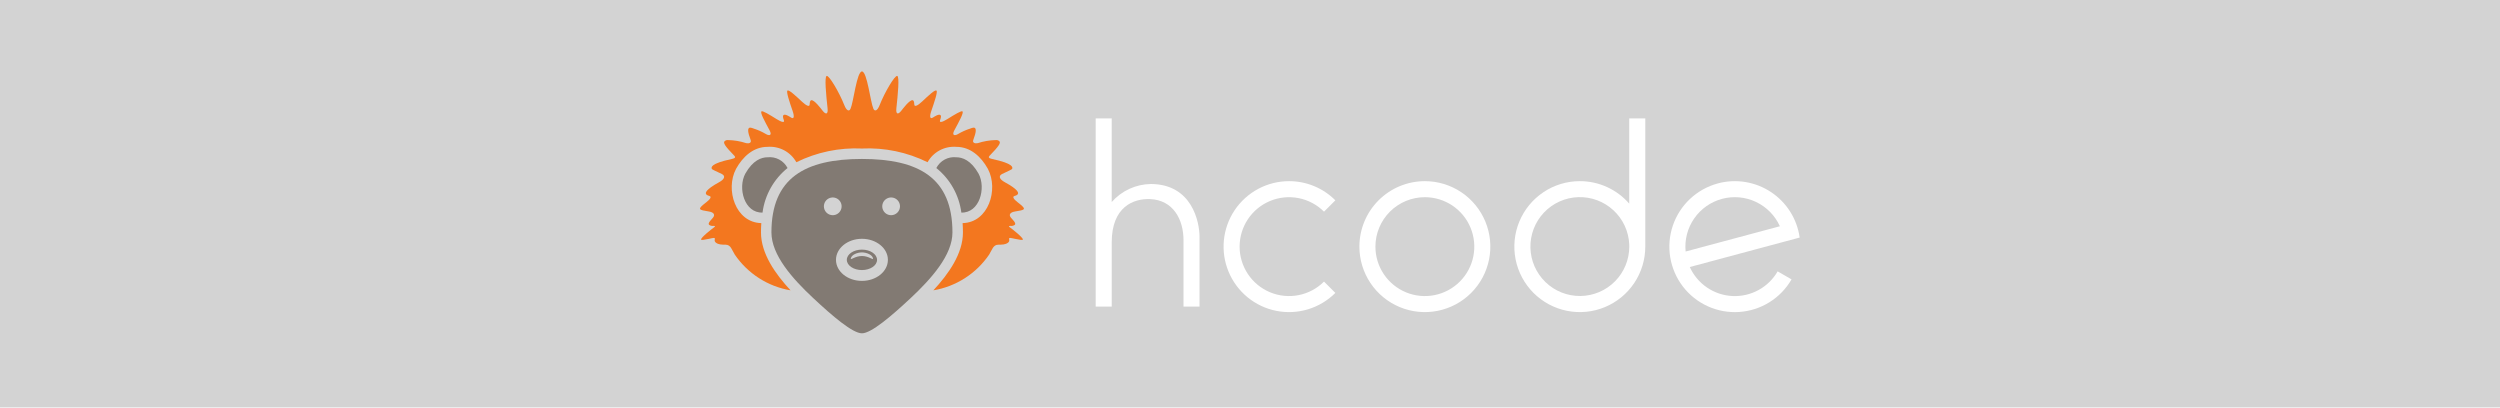
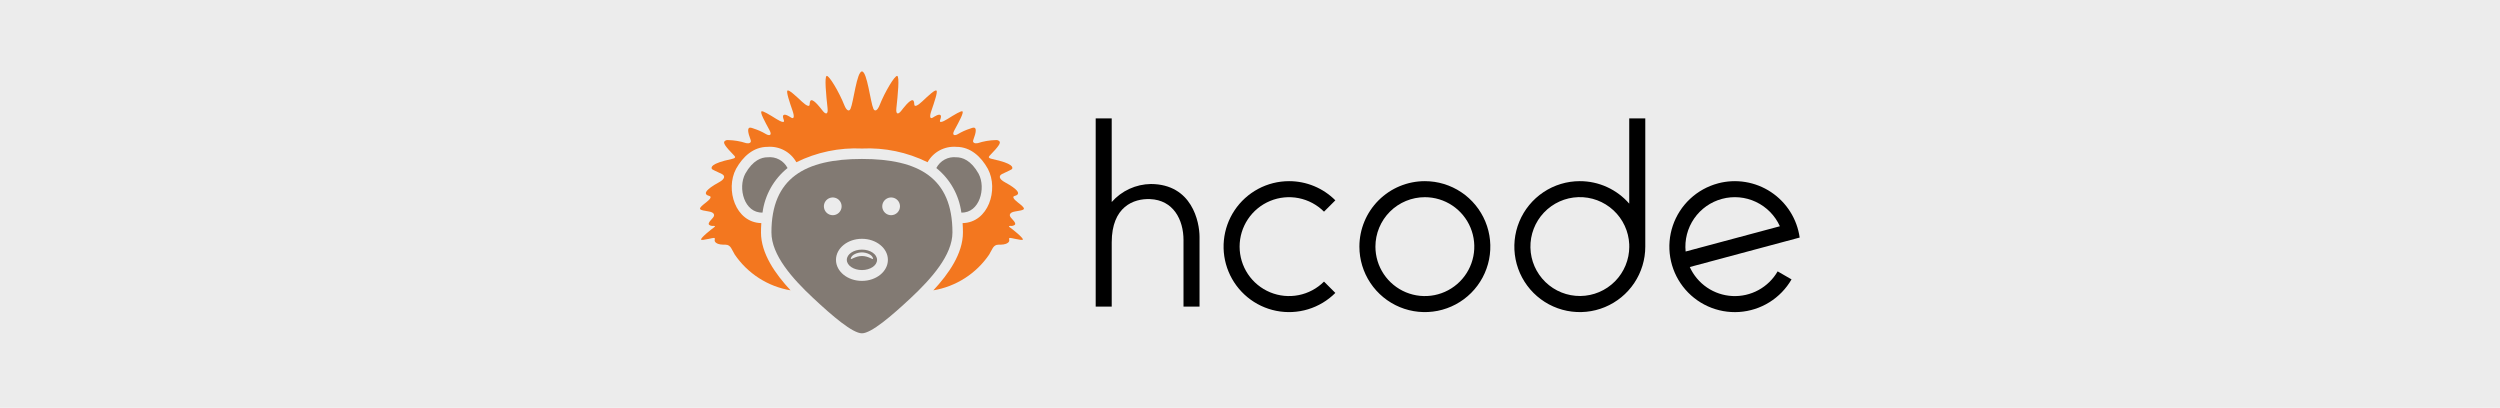
<svg xmlns="http://www.w3.org/2000/svg" width="700" height="114" viewBox="0 0 700 114" fill="none">
-   <rect width="700" height="114" fill="#D3D3D3" />
+   <rect width="700" height="114" fill="#ececec" />
  <path fill-rule="evenodd" clip-rule="evenodd" d="M241.342 44.507C225.43 44.507 216.001 49.81 216.001 65.076C216.001 71.394 221.823 77.963 227.656 83.422C233.131 88.547 238.751 93.327 241.344 93.327C243.937 93.327 249.556 88.547 255.031 83.422C260.863 77.963 266.686 71.394 266.686 65.076C266.684 49.801 257.258 44.507 241.342 44.507ZM230.687 57.772C230.687 57.281 230.833 56.801 231.106 56.393C231.378 55.985 231.766 55.666 232.22 55.478C232.674 55.291 233.173 55.241 233.655 55.337C234.136 55.433 234.579 55.669 234.926 56.017C235.273 56.364 235.51 56.806 235.605 57.288C235.701 57.77 235.652 58.269 235.464 58.723C235.276 59.176 234.958 59.564 234.55 59.837C234.141 60.11 233.661 60.255 233.17 60.255C232.512 60.255 231.88 59.994 231.414 59.528C230.949 59.062 230.687 58.431 230.687 57.772V57.772ZM241.342 78.651C237.323 78.651 234.074 76.012 234.074 72.757C234.074 69.502 237.331 66.864 241.342 66.864C245.354 66.864 248.611 69.502 248.611 72.757C248.611 76.012 245.36 78.649 241.342 78.649V78.651ZM249.514 60.255C249.023 60.255 248.543 60.11 248.135 59.837C247.726 59.564 247.408 59.176 247.22 58.723C247.032 58.269 246.983 57.77 247.079 57.288C247.175 56.806 247.411 56.364 247.759 56.017C248.106 55.669 248.548 55.433 249.03 55.337C249.512 55.241 250.011 55.291 250.465 55.478C250.918 55.666 251.306 55.985 251.579 56.393C251.852 56.801 251.997 57.281 251.997 57.772C251.997 58.098 251.933 58.421 251.808 58.722C251.684 59.023 251.501 59.297 251.27 59.528C251.039 59.758 250.766 59.941 250.464 60.065C250.163 60.19 249.84 60.254 249.514 60.254V60.255Z" fill="#827A73" />
  <path fill-rule="evenodd" clip-rule="evenodd" d="M213.506 59.525C208.398 59.666 206.542 52.684 208.666 48.655C210.803 44.837 213.241 44.039 214.907 44.039C216.037 43.913 217.178 44.133 218.18 44.671C219.182 45.209 219.996 46.039 220.515 47.05C216.659 50.151 214.149 54.62 213.508 59.527" fill="#827A73" />
  <path fill-rule="evenodd" clip-rule="evenodd" d="M241.342 20C242.802 20.012 243.725 28.628 244.552 30.449C244.976 31.382 245.731 30.881 246.285 29.467C247.721 25.815 250.54 21.076 251.221 21.259C251.903 21.442 251.394 26.51 250.986 30.311C250.803 32.009 251.428 32.248 252.459 30.889C252.795 30.447 254.736 27.868 255.551 28.066C255.748 28.113 255.966 28.272 256.005 29.264C256.032 30.003 256.928 29.62 258.166 28.453C260.006 26.724 261.814 25.011 262.22 25.371C262.598 25.703 261.655 28.488 260.771 31.068C260.215 32.682 260.389 33.458 261.256 32.887C261.635 32.637 262.971 31.771 263.356 32.264C263.456 32.392 263.619 32.576 263.22 33.665C262.943 34.423 263.81 34.254 265.255 33.348C267.22 32.121 269.196 30.915 269.497 31.188C269.89 31.557 268.609 33.922 267.222 36.48C266.409 37.981 267.348 38.1 268.312 37.495C269.339 36.889 270.431 36.399 271.567 36.034C272.115 35.902 274.317 34.502 272.518 39.195C272.204 40.016 273.052 40.252 273.787 40.077C275.422 39.542 277.128 39.254 278.847 39.222C279.036 39.197 279.228 39.219 279.407 39.285C279.585 39.352 279.745 39.461 279.871 39.603C280.156 40.051 279.871 40.752 277.064 43.634C276.72 43.988 276.777 44.302 277.808 44.52C283.91 45.811 283.505 46.909 283.421 47.217C283.336 47.526 282.136 47.931 280.584 48.718C279.5 49.268 279.828 50.194 281.329 51.007C285.312 53.168 285.087 54.016 285.043 54.201C285.008 54.352 284.927 54.649 284.061 54.879C283.385 55.056 283.798 55.749 284.939 56.631C285.969 57.433 286.831 58.124 286.684 58.497C286.536 58.871 285.479 59.006 284.179 59.224C282.743 59.456 282.332 60.222 283.197 61.102C284.495 62.428 284.305 62.772 284.159 62.939C283.988 63.069 283.792 63.164 283.584 63.217C283.375 63.269 283.158 63.279 282.945 63.245C282.262 63.222 282.515 63.491 282.814 63.699C283.438 64.133 286.507 66.553 286.399 67.068C286.354 67.302 285.454 67.135 284.187 66.872C282.951 66.626 282.378 66.359 282.578 67.113C282.778 67.868 281.767 68.335 280.981 68.441C280.508 68.498 280.032 68.522 279.557 68.514C278.058 68.514 277.8 69.942 276.967 71.276C275.172 73.913 272.863 76.16 270.177 77.881C267.492 79.603 264.486 80.764 261.34 81.295C265.633 76.672 269.622 70.991 269.622 65.09C269.622 64.184 269.589 63.322 269.53 62.469C276.779 62.322 279.655 53.069 276.618 47.302L276.6 47.269L276.58 47.235C274.724 43.919 271.797 41.118 267.784 41.118C266.168 40.989 264.55 41.326 263.12 42.089C261.691 42.851 260.51 44.008 259.718 45.422C254.018 42.608 247.697 41.288 241.348 41.587C234.999 41.288 228.678 42.608 222.979 45.422C222.186 44.008 221.006 42.851 219.576 42.089C218.146 41.326 216.528 40.989 214.913 41.118C210.899 41.118 207.972 43.919 206.116 47.235L206.098 47.269L206.08 47.302C203.041 53.069 205.917 62.322 213.168 62.469C213.107 63.312 213.076 64.184 213.076 65.09C213.076 70.983 217.066 76.68 221.358 81.295C218.212 80.764 215.207 79.603 212.521 77.881C209.836 76.16 207.526 73.913 205.731 71.276C204.898 69.942 204.64 68.514 203.142 68.514C202.666 68.522 202.191 68.498 201.719 68.441C200.933 68.335 199.922 67.868 200.122 67.113C200.323 66.359 199.751 66.626 198.515 66.872C197.248 67.131 196.354 67.3 196.303 67.068C196.193 66.553 199.262 64.133 199.886 63.699C200.185 63.491 200.438 63.22 199.755 63.245C199.542 63.279 199.325 63.269 199.116 63.216C198.908 63.164 198.712 63.069 198.541 62.939C198.395 62.772 198.205 62.428 199.503 61.102C200.358 60.222 199.947 59.456 198.521 59.224C197.221 59.006 196.164 58.869 196.016 58.497C195.869 58.126 196.732 57.433 197.761 56.631C198.902 55.747 199.315 55.059 198.639 54.879C197.771 54.649 197.688 54.35 197.657 54.201C197.614 54.016 197.39 53.174 201.372 51.007C202.872 50.194 203.2 49.266 202.116 48.718C200.564 47.932 199.366 47.54 199.279 47.217C199.193 46.895 198.792 45.811 204.892 44.52C205.923 44.302 205.98 43.986 205.636 43.634C202.823 40.752 202.544 40.051 202.829 39.603C202.956 39.461 203.115 39.352 203.293 39.285C203.472 39.219 203.664 39.197 203.853 39.222C205.573 39.253 207.278 39.541 208.913 40.077C209.648 40.252 210.496 40.016 210.182 39.195C208.389 34.502 210.575 35.902 211.133 36.034C212.269 36.399 213.361 36.889 214.388 37.495C215.354 38.1 216.294 37.981 215.48 36.48C214.093 33.926 212.803 31.557 213.205 31.188C213.506 30.91 215.478 32.117 217.447 33.348C218.896 34.252 219.759 34.423 219.482 33.665C219.089 32.576 219.248 32.392 219.348 32.264C219.741 31.771 221.069 32.635 221.446 32.887C222.313 33.458 222.489 32.69 221.933 31.068C221.047 28.498 220.107 25.713 220.484 25.371C220.861 25.029 222.696 26.726 224.536 28.453C225.78 29.62 226.676 30.005 226.697 29.264C226.735 28.282 226.959 28.113 227.151 28.066C227.966 27.87 229.901 30.447 230.241 30.889C231.274 32.248 231.897 32.009 231.716 30.311C231.308 26.51 230.803 21.438 231.479 21.259C232.154 21.08 234.979 25.815 236.417 29.467C236.977 30.889 237.726 31.39 238.15 30.449C238.977 28.63 239.898 20.014 241.36 20" fill="#F3771F" />
  <path fill-rule="evenodd" clip-rule="evenodd" d="M269.178 59.525C274.286 59.666 276.142 52.684 274.019 48.655C271.88 44.837 269.444 44.039 267.778 44.039C266.648 43.913 265.507 44.134 264.506 44.672C263.504 45.21 262.69 46.039 262.171 47.05C266.027 50.151 268.538 54.62 269.178 59.527" fill="#827A73" />
  <path fill-rule="evenodd" clip-rule="evenodd" d="M241.34 69.891C239.006 69.891 237.109 71.174 237.109 72.755C237.109 74.337 239.005 75.618 241.34 75.618C243.676 75.618 245.574 74.337 245.574 72.755C245.574 71.174 243.678 69.891 241.34 69.891ZM241.34 71.683C239.511 71.683 238.197 72.85 238.223 72.457C238.319 71.325 240.097 70.669 241.34 70.669C242.584 70.669 244.362 71.327 244.458 72.457C244.491 72.85 243.169 71.681 241.34 71.681V71.683Z" fill="#827A73" />
-   <path fill-rule="evenodd" clip-rule="evenodd" d="M331.381 67.251V85.852H335.87V66.349C335.87 62.126 333.77 51.578 322.25 51.52C320.171 51.548 318.121 52.012 316.231 52.881C314.342 53.75 312.656 55.005 311.28 56.564V33.16H306.794V85.852H311.282V67.86C311.282 57.841 317.439 55.57 322.006 55.747C328.515 56.001 331.383 61.479 331.383 67.249" fill="white" />
-   <path fill-rule="evenodd" clip-rule="evenodd" d="M360.932 50.724C363.34 50.72 365.726 51.193 367.951 52.114C370.176 53.035 372.197 54.388 373.897 56.093L370.723 59.267C368.787 57.331 366.32 56.012 363.635 55.478C360.949 54.944 358.166 55.218 355.636 56.265C353.106 57.313 350.944 59.087 349.423 61.364C347.902 63.641 347.09 66.317 347.09 69.055C347.09 71.793 347.902 74.47 349.423 76.746C350.944 79.023 353.106 80.797 355.636 81.845C358.166 82.893 360.949 83.167 363.635 82.632C366.32 82.098 368.787 80.779 370.723 78.843L373.897 82.018C371.766 84.15 369.141 85.723 366.256 86.599C363.372 87.474 360.315 87.624 357.358 87.037C354.401 86.449 351.635 85.141 349.305 83.228C346.974 81.316 345.151 78.858 343.997 76.073C342.843 73.288 342.394 70.261 342.689 67.261C342.984 64.26 344.015 61.379 345.69 58.873C347.364 56.366 349.632 54.311 352.29 52.889C354.949 51.468 357.917 50.724 360.932 50.724" fill="white" />
-   <path fill-rule="evenodd" clip-rule="evenodd" d="M398.962 55.213C401.7 55.213 404.376 56.025 406.653 57.546C408.929 59.067 410.704 61.229 411.751 63.758C412.799 66.288 413.073 69.072 412.539 71.757C412.005 74.442 410.687 76.909 408.751 78.845C406.815 80.781 404.348 82.1 401.662 82.634C398.977 83.168 396.194 82.894 393.664 81.846C391.135 80.798 388.972 79.024 387.451 76.747C385.93 74.471 385.118 71.794 385.118 69.056C385.118 67.238 385.476 65.438 386.172 63.758C386.868 62.079 387.887 60.553 389.173 59.267C390.458 57.982 391.985 56.962 393.664 56.267C395.344 55.571 397.144 55.213 398.962 55.213V55.213ZM398.962 50.724C402.588 50.724 406.132 51.799 409.147 53.813C412.161 55.828 414.511 58.691 415.899 62.041C417.286 65.391 417.649 69.077 416.942 72.633C416.234 76.189 414.488 79.455 411.925 82.019C409.361 84.583 406.094 86.329 402.538 87.036C398.982 87.743 395.296 87.38 391.946 85.993C388.597 84.606 385.733 82.256 383.719 79.241C381.705 76.226 380.63 72.682 380.63 69.056C380.63 64.194 382.561 59.531 385.999 56.093C389.437 52.655 394.1 50.724 398.962 50.724Z" fill="white" />
-   <path fill-rule="evenodd" clip-rule="evenodd" d="M456.2 69.023H456.188V68.42C456.026 64.779 454.434 61.35 451.759 58.875C449.085 56.401 445.542 55.08 441.9 55.201C438.258 55.322 434.81 56.873 432.305 59.52C429.8 62.166 428.439 65.694 428.518 69.337C428.597 72.98 430.109 76.445 432.727 78.98C435.344 81.516 438.856 82.917 442.5 82.88C446.144 82.842 449.626 81.37 452.191 78.782C454.756 76.194 456.197 72.698 456.202 69.054L456.2 69.023ZM442.356 50.724C444.978 50.721 447.569 51.282 449.955 52.368C452.341 53.454 454.465 55.041 456.184 57.02V33.16H460.681V68.569C460.681 68.73 460.681 68.891 460.681 69.054C460.681 72.68 459.606 76.224 457.591 79.239C455.577 82.254 452.714 84.603 449.364 85.991C446.014 87.379 442.328 87.742 438.772 87.034C435.216 86.327 431.949 84.581 429.386 82.017C426.822 79.453 425.076 76.187 424.369 72.631C423.661 69.075 424.024 65.389 425.412 62.039C426.799 58.689 429.149 55.826 432.164 53.812C435.178 51.797 438.723 50.722 442.349 50.722L442.356 50.724Z" fill="white" />
-   <path fill-rule="evenodd" clip-rule="evenodd" d="M498.367 63.351C497.015 60.36 494.644 57.946 491.676 56.541C488.709 55.136 485.34 54.831 482.168 55.681C478.997 56.531 476.232 58.48 474.365 61.18C472.498 63.881 471.651 67.157 471.976 70.424L498.367 63.351ZM481.009 51.349C483.517 50.678 486.139 50.547 488.702 50.965C491.265 51.383 493.709 52.341 495.874 53.775C498.039 55.208 499.874 57.085 501.26 59.281C502.645 61.478 503.547 63.943 503.908 66.514L473.139 74.765C474.188 77.085 475.857 79.071 477.962 80.504C480.066 81.937 482.526 82.762 485.069 82.888C487.612 83.014 490.14 82.436 492.376 81.218C494.612 79.999 496.469 78.188 497.742 75.983L501.63 78.228C500.123 80.839 497.995 83.038 495.435 84.63C492.875 86.222 489.962 87.158 486.954 87.356C483.946 87.553 480.936 87.006 478.19 85.762C475.444 84.518 473.047 82.616 471.211 80.225C469.376 77.834 468.158 75.027 467.666 72.053C467.175 69.078 467.424 66.029 468.392 63.174C469.361 60.319 471.018 57.747 473.218 55.686C475.417 53.625 478.091 52.138 481.003 51.356L481.009 51.349Z" fill="white" />
+   <path fill-rule="evenodd" clip-rule="evenodd" d="M331.381 67.251V85.852H335.87V66.349C335.87 62.126 333.77 51.578 322.25 51.52C320.171 51.548 318.121 52.012 316.231 52.881C314.342 53.75 312.656 55.005 311.28 56.564V33.16H306.794V85.852H311.282V67.86C311.282 57.841 317.439 55.57 322.006 55.747C328.515 56.001 331.383 61.479 331.383 67.249" fill="black" />
+   <path fill-rule="evenodd" clip-rule="evenodd" d="M360.932 50.724C363.34 50.72 365.726 51.193 367.951 52.114C370.176 53.035 372.197 54.388 373.897 56.093L370.723 59.267C368.787 57.331 366.32 56.012 363.635 55.478C360.949 54.944 358.166 55.218 355.636 56.265C353.106 57.313 350.944 59.087 349.423 61.364C347.902 63.641 347.09 66.317 347.09 69.055C347.09 71.793 347.902 74.47 349.423 76.746C350.944 79.023 353.106 80.797 355.636 81.845C358.166 82.893 360.949 83.167 363.635 82.632C366.32 82.098 368.787 80.779 370.723 78.843L373.897 82.018C371.766 84.15 369.141 85.723 366.256 86.599C363.372 87.474 360.315 87.624 357.358 87.037C354.401 86.449 351.635 85.141 349.305 83.228C346.974 81.316 345.151 78.858 343.997 76.073C342.843 73.288 342.394 70.261 342.689 67.261C342.984 64.26 344.015 61.379 345.69 58.873C347.364 56.366 349.632 54.311 352.29 52.889C354.949 51.468 357.917 50.724 360.932 50.724" fill="black" />
+   <path fill-rule="evenodd" clip-rule="evenodd" d="M398.962 55.213C401.7 55.213 404.376 56.025 406.653 57.546C408.929 59.067 410.704 61.229 411.751 63.758C412.799 66.288 413.073 69.072 412.539 71.757C412.005 74.442 410.687 76.909 408.751 78.845C406.815 80.781 404.348 82.1 401.662 82.634C398.977 83.168 396.194 82.894 393.664 81.846C391.135 80.798 388.972 79.024 387.451 76.747C385.93 74.471 385.118 71.794 385.118 69.056C385.118 67.238 385.476 65.438 386.172 63.758C386.868 62.079 387.887 60.553 389.173 59.267C390.458 57.982 391.985 56.962 393.664 56.267C395.344 55.571 397.144 55.213 398.962 55.213V55.213ZM398.962 50.724C402.588 50.724 406.132 51.799 409.147 53.813C412.161 55.828 414.511 58.691 415.899 62.041C417.286 65.391 417.649 69.077 416.942 72.633C416.234 76.189 414.488 79.455 411.925 82.019C409.361 84.583 406.094 86.329 402.538 87.036C398.982 87.743 395.296 87.38 391.946 85.993C388.597 84.606 385.733 82.256 383.719 79.241C381.705 76.226 380.63 72.682 380.63 69.056C380.63 64.194 382.561 59.531 385.999 56.093C389.437 52.655 394.1 50.724 398.962 50.724Z" fill="black" />
+   <path fill-rule="evenodd" clip-rule="evenodd" d="M456.2 69.023H456.188V68.42C456.026 64.779 454.434 61.35 451.759 58.875C449.085 56.401 445.542 55.08 441.9 55.201C438.258 55.322 434.81 56.873 432.305 59.52C429.8 62.166 428.439 65.694 428.518 69.337C428.597 72.98 430.109 76.445 432.727 78.98C435.344 81.516 438.856 82.917 442.5 82.88C446.144 82.842 449.626 81.37 452.191 78.782C454.756 76.194 456.197 72.698 456.202 69.054L456.2 69.023ZM442.356 50.724C444.978 50.721 447.569 51.282 449.955 52.368C452.341 53.454 454.465 55.041 456.184 57.02V33.16H460.681V68.569C460.681 68.73 460.681 68.891 460.681 69.054C460.681 72.68 459.606 76.224 457.591 79.239C455.577 82.254 452.714 84.603 449.364 85.991C446.014 87.379 442.328 87.742 438.772 87.034C435.216 86.327 431.949 84.581 429.386 82.017C426.822 79.453 425.076 76.187 424.369 72.631C423.661 69.075 424.024 65.389 425.412 62.039C426.799 58.689 429.149 55.826 432.164 53.812C435.178 51.797 438.723 50.722 442.349 50.722L442.356 50.724Z" fill="black" />
+   <path fill-rule="evenodd" clip-rule="evenodd" d="M498.367 63.351C497.015 60.36 494.644 57.946 491.676 56.541C488.709 55.136 485.34 54.831 482.168 55.681C478.997 56.531 476.232 58.48 474.365 61.18C472.498 63.881 471.651 67.157 471.976 70.424L498.367 63.351ZM481.009 51.349C483.517 50.678 486.139 50.547 488.702 50.965C491.265 51.383 493.709 52.341 495.874 53.775C498.039 55.208 499.874 57.085 501.26 59.281C502.645 61.478 503.547 63.943 503.908 66.514L473.139 74.765C474.188 77.085 475.857 79.071 477.962 80.504C480.066 81.937 482.526 82.762 485.069 82.888C487.612 83.014 490.14 82.436 492.376 81.218C494.612 79.999 496.469 78.188 497.742 75.983L501.63 78.228C500.123 80.839 497.995 83.038 495.435 84.63C492.875 86.222 489.962 87.158 486.954 87.356C483.946 87.553 480.936 87.006 478.19 85.762C475.444 84.518 473.047 82.616 471.211 80.225C469.376 77.834 468.158 75.027 467.666 72.053C467.175 69.078 467.424 66.029 468.392 63.174C469.361 60.319 471.018 57.747 473.218 55.686C475.417 53.625 478.091 52.138 481.003 51.356L481.009 51.349Z" fill="black" />
</svg>
